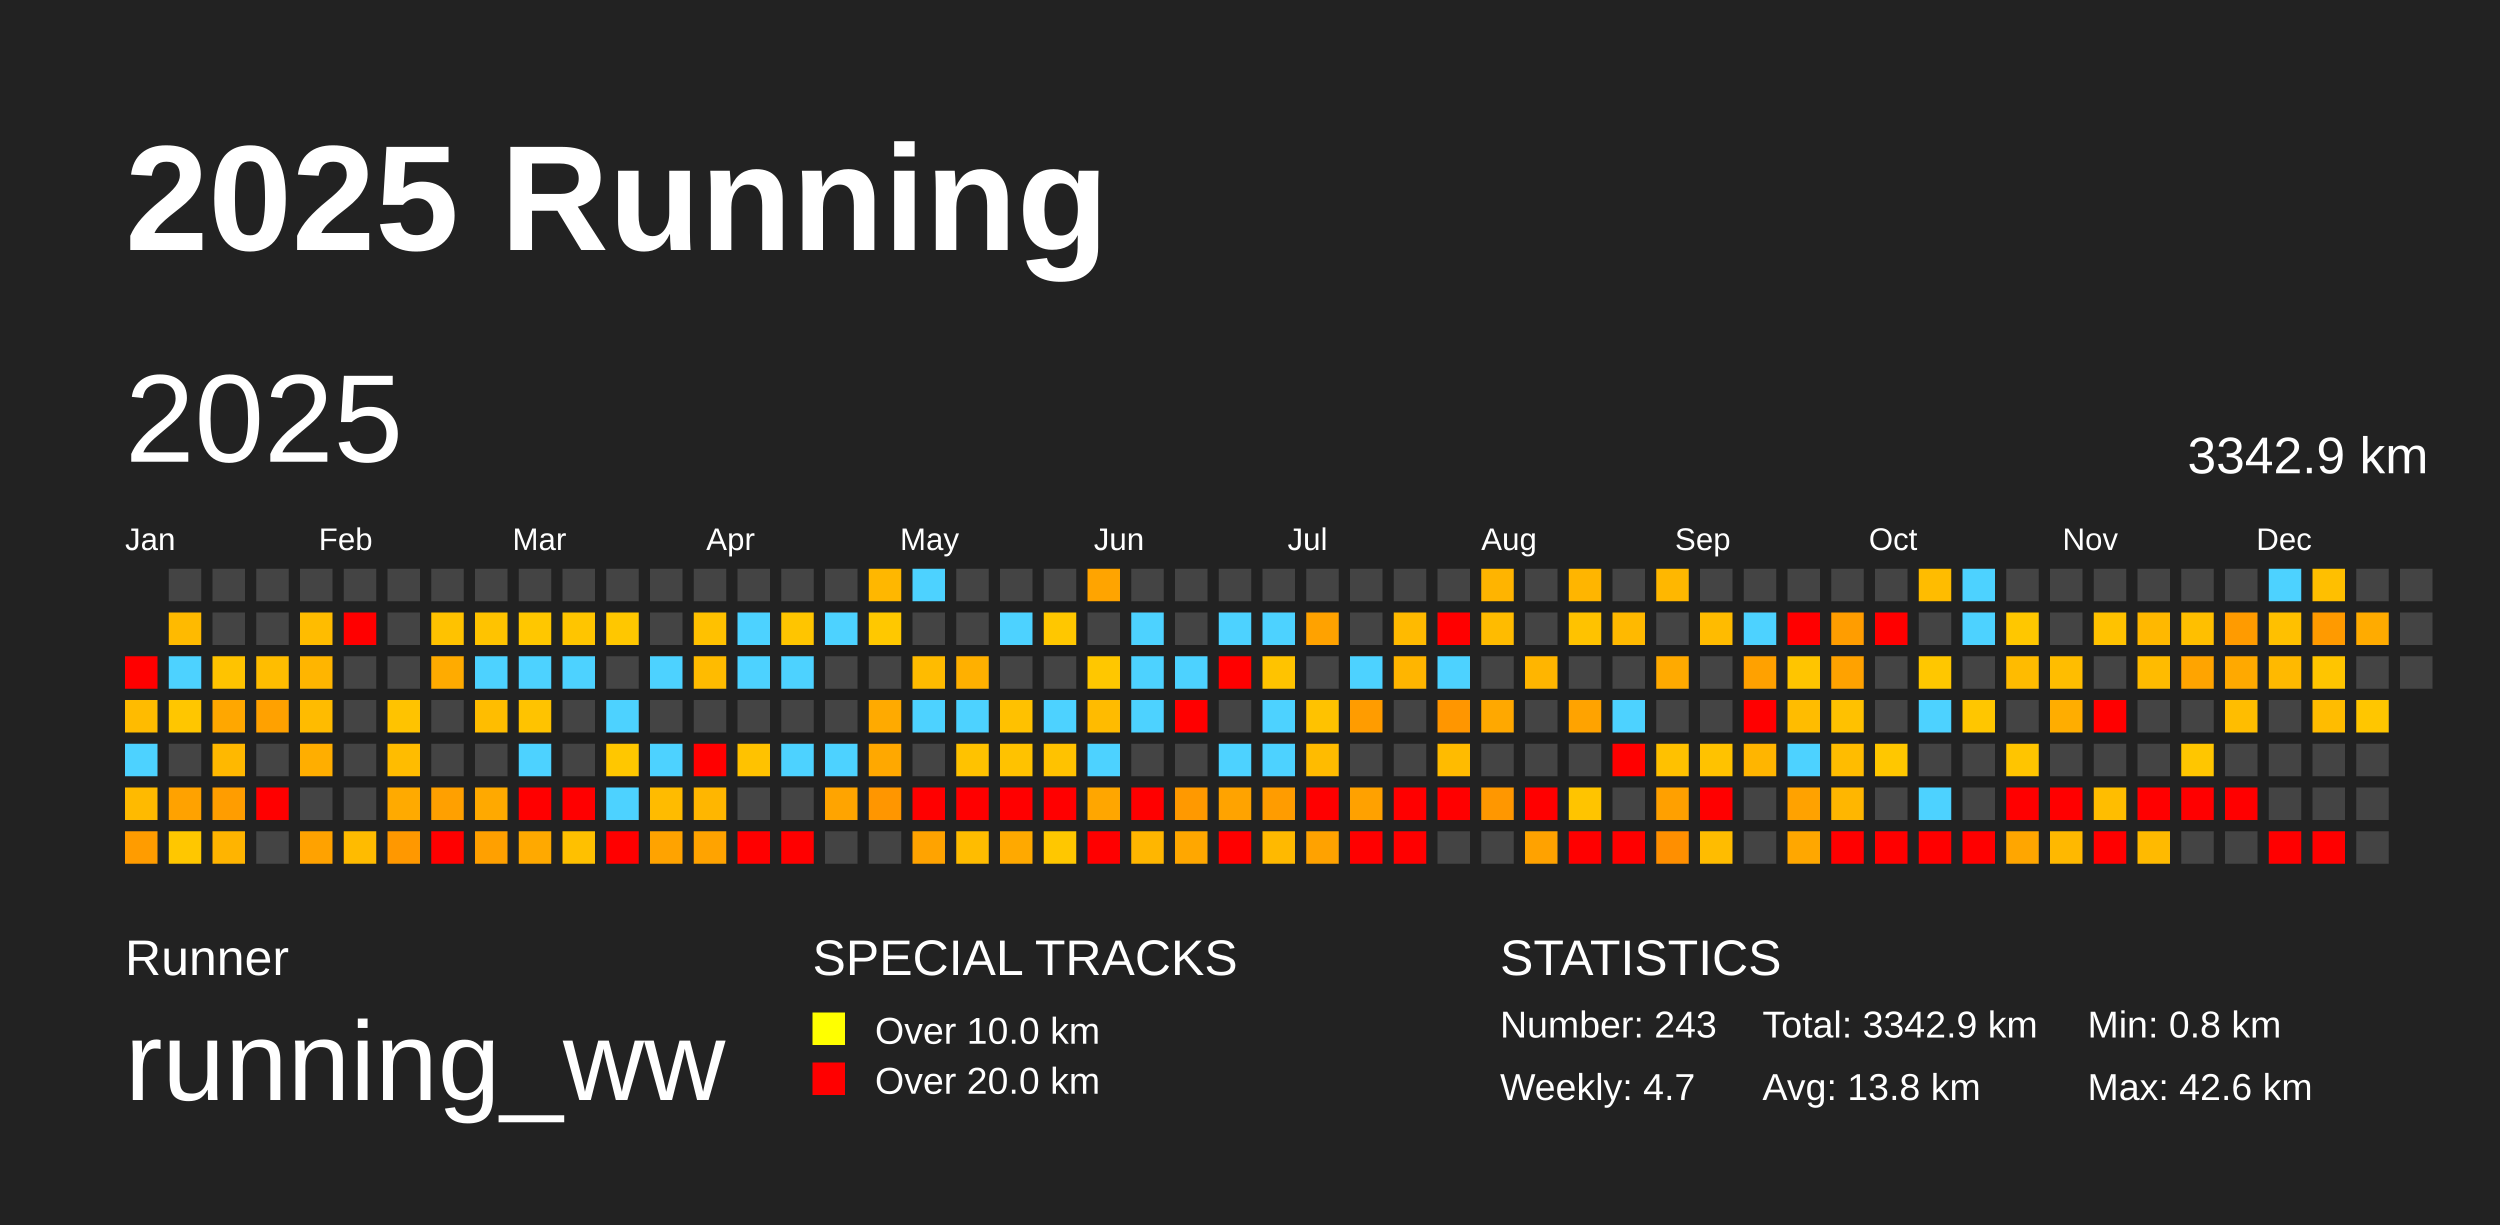
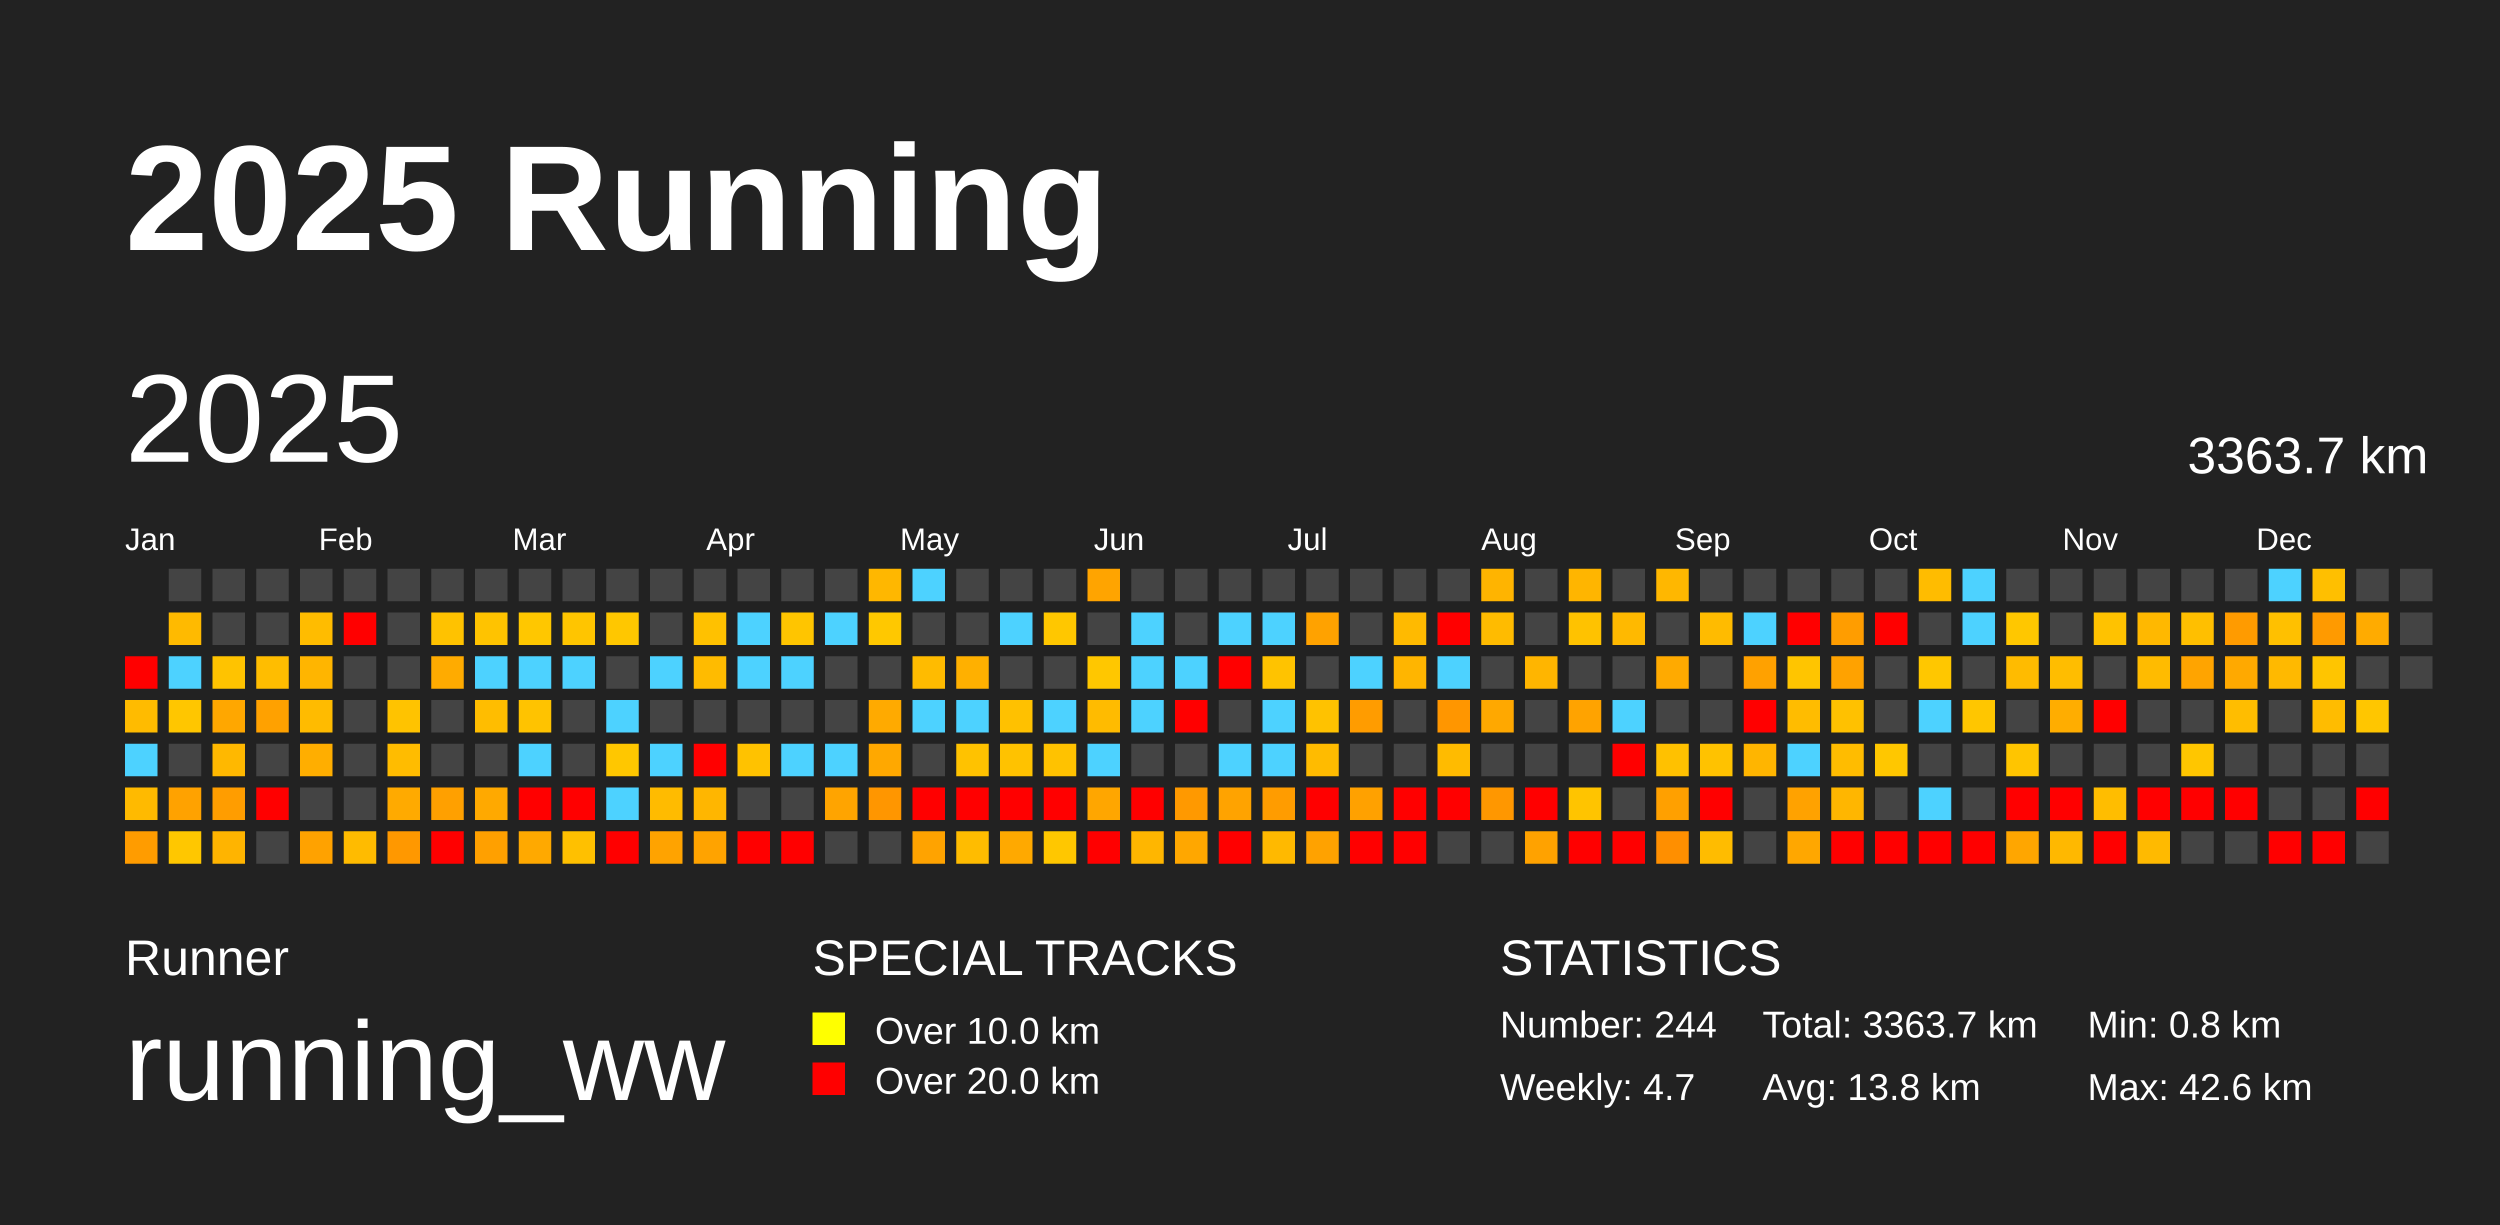
<svg xmlns="http://www.w3.org/2000/svg" baseProfile="full" height="98mm" version="1.1" viewBox="0,0,200,98" width="200mm">
  <defs />
  <rect fill="#222222" height="98" width="200" x="0" y="0" />
  <text fill="#FFFFFF" style="font-size:12px; font-family:Arial; font-weight:bold;" x="10" y="20">2025 Running</text>
  <text fill="#FFFFFF" style="font-size:4px; font-family:Arial" x="10" y="78">Runner</text>
  <text fill="#FFFFFF" style="font-size:9px; font-family:Arial" x="10" y="88">running_ww</text>
  <text fill="#FFFFFF" style="font-size:4px; font-family:Arial" x="65" y="78">SPECIAL TRACKS</text>
  <rect fill="yellow" height="2.6" width="2.6" x="65" y="81" />
  <text fill="#FFFFFF" style="font-size:3px; font-family:Arial" x="70" y="83.5">Over 10.0 km</text>
  <rect fill="red" height="2.6" width="2.6" x="65" y="85" />
  <text fill="#FFFFFF" style="font-size:3px; font-family:Arial" x="70" y="87.5">Over 20.0 km</text>
  <text fill="#FFFFFF" style="font-size:4px; font-family:Arial" x="120" y="78">STATISTICS</text>
-   <text fill="#FFFFFF" style="font-size:3px; font-family:Arial" x="120" y="83">Number: 243</text>
+   <text fill="#FFFFFF" style="font-size:3px; font-family:Arial" x="120" y="83">Number: 244</text>
  <text fill="#FFFFFF" style="font-size:3px; font-family:Arial" x="120" y="88">Weekly: 4.7</text>
-   <text fill="#FFFFFF" style="font-size:3px; font-family:Arial" x="141" y="83">Total: 3342.9 km</text>
+   <text fill="#FFFFFF" style="font-size:3px; font-family:Arial" x="141" y="83">Total: 3363.7 km</text>
  <text fill="#FFFFFF" style="font-size:3px; font-family:Arial" x="141" y="88">Avg: 13.8 km</text>
  <text fill="#FFFFFF" style="font-size:3px; font-family:Arial" x="167" y="83">Min: 0.8 km</text>
  <text fill="#FFFFFF" style="font-size:3px; font-family:Arial" x="167" y="88">Max: 42.6 km</text>
  <text dominant-baseline="hanging" fill="#FFFFFF" style="font-size:10.0px; font-family:Arial;" x="10" y="30">2025</text>
-   <text dominant-baseline="hanging" fill="#FFFFFF" style="font-size:4.125px; font-family:Arial;" x="175" y="35">3342.9 km</text>
+   <text dominant-baseline="hanging" fill="#FFFFFF" style="font-size:4.125px; font-family:Arial;" x="175" y="35">3363.7 km</text>
  <text fill="#FFFFFF" style="font-size:2.5px; font-family:Arial" x="10.0" y="44">Jan</text>
  <text fill="#FFFFFF" style="font-size:2.5px; font-family:Arial" x="25.5" y="44">Feb</text>
  <text fill="#FFFFFF" style="font-size:2.5px; font-family:Arial" x="41.0" y="44">Mar</text>
  <text fill="#FFFFFF" style="font-size:2.5px; font-family:Arial" x="56.5" y="44">Apr</text>
  <text fill="#FFFFFF" style="font-size:2.5px; font-family:Arial" x="72.0" y="44">May</text>
  <text fill="#FFFFFF" style="font-size:2.5px; font-family:Arial" x="87.5" y="44">Jun</text>
  <text fill="#FFFFFF" style="font-size:2.5px; font-family:Arial" x="103.0" y="44">Jul</text>
  <text fill="#FFFFFF" style="font-size:2.5px; font-family:Arial" x="118.5" y="44">Aug</text>
  <text fill="#FFFFFF" style="font-size:2.5px; font-family:Arial" x="134.0" y="44">Sep</text>
  <text fill="#FFFFFF" style="font-size:2.5px; font-family:Arial" x="149.5" y="44">Oct</text>
  <text fill="#FFFFFF" style="font-size:2.5px; font-family:Arial" x="165.0" y="44">Nov</text>
  <text fill="#FFFFFF" style="font-size:2.5px; font-family:Arial" x="180.5" y="44">Dec</text>
  <rect fill="red" height="2.6" width="2.6" x="10.0" y="52.5" />
  <rect fill="#ffbb00" height="2.6" width="2.6" x="10.0" y="56.0" />
  <rect fill="#4dd2ff" height="2.6" width="2.6" x="10.0" y="59.5" />
  <rect fill="#ffba00" height="2.6" width="2.6" x="10.0" y="63.0" />
  <rect fill="#ff9c00" height="2.6" width="2.6" x="10.0" y="66.5" />
  <rect fill="#444444" height="2.6" width="2.6" x="13.5" y="45.5" />
  <rect fill="#ffba00" height="2.6" width="2.6" x="13.5" y="49.0" />
  <rect fill="#4dd2ff" height="2.6" width="2.6" x="13.5" y="52.5" />
  <rect fill="#ffc600" height="2.6" width="2.6" x="13.5" y="56.0" />
  <rect fill="#444444" height="2.6" width="2.6" x="13.5" y="59.5" />
  <rect fill="#ffa200" height="2.6" width="2.6" x="13.5" y="63.0" />
  <rect fill="#ffc700" height="2.6" width="2.6" x="13.5" y="66.5" />
  <rect fill="#444444" height="2.6" width="2.6" x="17.0" y="45.5" />
  <rect fill="#444444" height="2.6" width="2.6" x="17.0" y="49.0" />
  <rect fill="#ffc300" height="2.6" width="2.6" x="17.0" y="52.5" />
  <rect fill="#ffa700" height="2.6" width="2.6" x="17.0" y="56.0" />
  <rect fill="#ffb800" height="2.6" width="2.6" x="17.0" y="59.5" />
  <rect fill="#ff9d00" height="2.6" width="2.6" x="17.0" y="63.0" />
  <rect fill="#ffb400" height="2.6" width="2.6" x="17.0" y="66.5" />
  <rect fill="#444444" height="2.6" width="2.6" x="20.5" y="45.5" />
  <rect fill="#444444" height="2.6" width="2.6" x="20.5" y="49.0" />
  <rect fill="#ffbd00" height="2.6" width="2.6" x="20.5" y="52.5" />
  <rect fill="#ffa100" height="2.6" width="2.6" x="20.5" y="56.0" />
  <rect fill="#444444" height="2.6" width="2.6" x="20.5" y="59.5" />
  <rect fill="red" height="2.6" width="2.6" x="20.5" y="63.0" />
  <rect fill="#444444" height="2.6" width="2.6" x="20.5" y="66.5" />
  <rect fill="#444444" height="2.6" width="2.6" x="24.0" y="45.5" />
  <rect fill="#ffbc00" height="2.6" width="2.6" x="24.0" y="49.0" />
  <rect fill="#ffb500" height="2.6" width="2.6" x="24.0" y="52.5" />
  <rect fill="#ffbb00" height="2.6" width="2.6" x="24.0" y="56.0" />
  <rect fill="#ffae00" height="2.6" width="2.6" x="24.0" y="59.5" />
  <rect fill="#444444" height="2.6" width="2.6" x="24.0" y="63.0" />
  <rect fill="#ffa200" height="2.6" width="2.6" x="24.0" y="66.5" />
  <rect fill="#444444" height="2.6" width="2.6" x="27.5" y="45.5" />
  <rect fill="red" height="2.6" width="2.6" x="27.5" y="49.0" />
  <rect fill="#444444" height="2.6" width="2.6" x="27.5" y="52.5" />
  <rect fill="#444444" height="2.6" width="2.6" x="27.5" y="56.0" />
  <rect fill="#444444" height="2.6" width="2.6" x="27.5" y="59.5" />
  <rect fill="#444444" height="2.6" width="2.6" x="27.5" y="63.0" />
  <rect fill="#ffbb00" height="2.6" width="2.6" x="27.5" y="66.5" />
  <rect fill="#444444" height="2.6" width="2.6" x="31.0" y="45.5" />
  <rect fill="#444444" height="2.6" width="2.6" x="31.0" y="49.0" />
  <rect fill="#444444" height="2.6" width="2.6" x="31.0" y="52.5" />
  <rect fill="#ffc300" height="2.6" width="2.6" x="31.0" y="56.0" />
  <rect fill="#ffbc00" height="2.6" width="2.6" x="31.0" y="59.5" />
  <rect fill="#ffaa00" height="2.6" width="2.6" x="31.0" y="63.0" />
  <rect fill="#ff9800" height="2.6" width="2.6" x="31.0" y="66.5" />
  <rect fill="#444444" height="2.6" width="2.6" x="34.5" y="45.5" />
  <rect fill="#ffc200" height="2.6" width="2.6" x="34.5" y="49.0" />
  <rect fill="#ffab00" height="2.6" width="2.6" x="34.5" y="52.5" />
  <rect fill="#444444" height="2.6" width="2.6" x="34.5" y="56.0" />
  <rect fill="#444444" height="2.6" width="2.6" x="34.5" y="59.5" />
  <rect fill="#ffa000" height="2.6" width="2.6" x="34.5" y="63.0" />
  <rect fill="red" height="2.6" width="2.6" x="34.5" y="66.5" />
  <rect fill="#444444" height="2.6" width="2.6" x="38.0" y="45.5" />
  <rect fill="#ffc300" height="2.6" width="2.6" x="38.0" y="49.0" />
  <rect fill="#4dd2ff" height="2.6" width="2.6" x="38.0" y="52.5" />
  <rect fill="#ffbd00" height="2.6" width="2.6" x="38.0" y="56.0" />
  <rect fill="#444444" height="2.6" width="2.6" x="38.0" y="59.5" />
  <rect fill="#ffa900" height="2.6" width="2.6" x="38.0" y="63.0" />
  <rect fill="#ffa000" height="2.6" width="2.6" x="38.0" y="66.5" />
  <rect fill="#444444" height="2.6" width="2.6" x="41.5" y="45.5" />
  <rect fill="#ffc700" height="2.6" width="2.6" x="41.5" y="49.0" />
  <rect fill="#4dd2ff" height="2.6" width="2.6" x="41.5" y="52.5" />
  <rect fill="#ffc300" height="2.6" width="2.6" x="41.5" y="56.0" />
  <rect fill="#4dd2ff" height="2.6" width="2.6" x="41.5" y="59.5" />
  <rect fill="red" height="2.6" width="2.6" x="41.5" y="63.0" />
  <rect fill="#ffa900" height="2.6" width="2.6" x="41.5" y="66.5" />
  <rect fill="#444444" height="2.6" width="2.6" x="45.0" y="45.5" />
  <rect fill="#ffc500" height="2.6" width="2.6" x="45.0" y="49.0" />
  <rect fill="#4dd2ff" height="2.6" width="2.6" x="45.0" y="52.5" />
  <rect fill="#444444" height="2.6" width="2.6" x="45.0" y="56.0" />
  <rect fill="#444444" height="2.6" width="2.6" x="45.0" y="59.5" />
  <rect fill="red" height="2.6" width="2.6" x="45.0" y="63.0" />
  <rect fill="#ffc000" height="2.6" width="2.6" x="45.0" y="66.5" />
  <rect fill="#444444" height="2.6" width="2.6" x="48.5" y="45.5" />
  <rect fill="#ffc700" height="2.6" width="2.6" x="48.5" y="49.0" />
  <rect fill="#444444" height="2.6" width="2.6" x="48.5" y="52.5" />
  <rect fill="#4dd2ff" height="2.6" width="2.6" x="48.5" y="56.0" />
  <rect fill="#ffc700" height="2.6" width="2.6" x="48.5" y="59.5" />
  <rect fill="#4dd2ff" height="2.6" width="2.6" x="48.5" y="63.0" />
  <rect fill="red" height="2.6" width="2.6" x="48.5" y="66.5" />
  <rect fill="#444444" height="2.6" width="2.6" x="52.0" y="45.5" />
  <rect fill="#444444" height="2.6" width="2.6" x="52.0" y="49.0" />
  <rect fill="#4dd2ff" height="2.6" width="2.6" x="52.0" y="52.5" />
  <rect fill="#444444" height="2.6" width="2.6" x="52.0" y="56.0" />
  <rect fill="#4dd2ff" height="2.6" width="2.6" x="52.0" y="59.5" />
  <rect fill="#ffbb00" height="2.6" width="2.6" x="52.0" y="63.0" />
  <rect fill="#ffa300" height="2.6" width="2.6" x="52.0" y="66.5" />
  <rect fill="#444444" height="2.6" width="2.6" x="55.5" y="45.5" />
  <rect fill="#ffc100" height="2.6" width="2.6" x="55.5" y="49.0" />
  <rect fill="#ffbb00" height="2.6" width="2.6" x="55.5" y="52.5" />
  <rect fill="#444444" height="2.6" width="2.6" x="55.5" y="56.0" />
  <rect fill="red" height="2.6" width="2.6" x="55.5" y="59.5" />
  <rect fill="#ffb600" height="2.6" width="2.6" x="55.5" y="63.0" />
  <rect fill="#ffa300" height="2.6" width="2.6" x="55.5" y="66.5" />
  <rect fill="#444444" height="2.6" width="2.6" x="59.0" y="45.5" />
  <rect fill="#4dd2ff" height="2.6" width="2.6" x="59.0" y="49.0" />
  <rect fill="#4dd2ff" height="2.6" width="2.6" x="59.0" y="52.5" />
  <rect fill="#444444" height="2.6" width="2.6" x="59.0" y="56.0" />
  <rect fill="#ffc200" height="2.6" width="2.6" x="59.0" y="59.5" />
  <rect fill="#444444" height="2.6" width="2.6" x="59.0" y="63.0" />
  <rect fill="red" height="2.6" width="2.6" x="59.0" y="66.5" />
  <rect fill="#444444" height="2.6" width="2.6" x="62.5" y="45.5" />
  <rect fill="#ffc500" height="2.6" width="2.6" x="62.5" y="49.0" />
  <rect fill="#4dd2ff" height="2.6" width="2.6" x="62.5" y="52.5" />
  <rect fill="#444444" height="2.6" width="2.6" x="62.5" y="56.0" />
  <rect fill="#4dd2ff" height="2.6" width="2.6" x="62.5" y="59.5" />
  <rect fill="#444444" height="2.6" width="2.6" x="62.5" y="63.0" />
  <rect fill="red" height="2.6" width="2.6" x="62.5" y="66.5" />
  <rect fill="#444444" height="2.6" width="2.6" x="66.0" y="45.5" />
  <rect fill="#4dd2ff" height="2.6" width="2.6" x="66.0" y="49.0" />
  <rect fill="#444444" height="2.6" width="2.6" x="66.0" y="52.5" />
  <rect fill="#444444" height="2.6" width="2.6" x="66.0" y="56.0" />
  <rect fill="#4dd2ff" height="2.6" width="2.6" x="66.0" y="59.5" />
  <rect fill="#ffa400" height="2.6" width="2.6" x="66.0" y="63.0" />
  <rect fill="#444444" height="2.6" width="2.6" x="66.0" y="66.5" />
  <rect fill="#ffb700" height="2.6" width="2.6" x="69.5" y="45.5" />
  <rect fill="#ffc800" height="2.6" width="2.6" x="69.5" y="49.0" />
  <rect fill="#444444" height="2.6" width="2.6" x="69.5" y="52.5" />
  <rect fill="#ffaa00" height="2.6" width="2.6" x="69.5" y="56.0" />
  <rect fill="#ffa800" height="2.6" width="2.6" x="69.5" y="59.5" />
  <rect fill="#ff9600" height="2.6" width="2.6" x="69.5" y="63.0" />
  <rect fill="#444444" height="2.6" width="2.6" x="69.5" y="66.5" />
  <rect fill="#4dd2ff" height="2.6" width="2.6" x="73.0" y="45.5" />
  <rect fill="#444444" height="2.6" width="2.6" x="73.0" y="49.0" />
  <rect fill="#ffbb00" height="2.6" width="2.6" x="73.0" y="52.5" />
  <rect fill="#4dd2ff" height="2.6" width="2.6" x="73.0" y="56.0" />
  <rect fill="#444444" height="2.6" width="2.6" x="73.0" y="59.5" />
  <rect fill="red" height="2.6" width="2.6" x="73.0" y="63.0" />
  <rect fill="#ffa300" height="2.6" width="2.6" x="73.0" y="66.5" />
  <rect fill="#444444" height="2.6" width="2.6" x="76.5" y="45.5" />
  <rect fill="#444444" height="2.6" width="2.6" x="76.5" y="49.0" />
  <rect fill="#ffb000" height="2.6" width="2.6" x="76.5" y="52.5" />
  <rect fill="#4dd2ff" height="2.6" width="2.6" x="76.5" y="56.0" />
  <rect fill="#ffc200" height="2.6" width="2.6" x="76.5" y="59.5" />
  <rect fill="red" height="2.6" width="2.6" x="76.5" y="63.0" />
  <rect fill="#ffbc00" height="2.6" width="2.6" x="76.5" y="66.5" />
  <rect fill="#444444" height="2.6" width="2.6" x="80.0" y="45.5" />
  <rect fill="#4dd2ff" height="2.6" width="2.6" x="80.0" y="49.0" />
  <rect fill="#444444" height="2.6" width="2.6" x="80.0" y="52.5" />
  <rect fill="#ffc100" height="2.6" width="2.6" x="80.0" y="56.0" />
  <rect fill="#ffc200" height="2.6" width="2.6" x="80.0" y="59.5" />
  <rect fill="red" height="2.6" width="2.6" x="80.0" y="63.0" />
  <rect fill="#ffa900" height="2.6" width="2.6" x="80.0" y="66.5" />
  <rect fill="#444444" height="2.6" width="2.6" x="83.5" y="45.5" />
  <rect fill="#ffc700" height="2.6" width="2.6" x="83.5" y="49.0" />
  <rect fill="#444444" height="2.6" width="2.6" x="83.5" y="52.5" />
  <rect fill="#4dd2ff" height="2.6" width="2.6" x="83.5" y="56.0" />
  <rect fill="#ffc200" height="2.6" width="2.6" x="83.5" y="59.5" />
  <rect fill="red" height="2.6" width="2.6" x="83.5" y="63.0" />
  <rect fill="#ffc700" height="2.6" width="2.6" x="83.5" y="66.5" />
  <rect fill="#ffa400" height="2.6" width="2.6" x="87.0" y="45.5" />
  <rect fill="#444444" height="2.6" width="2.6" x="87.0" y="49.0" />
  <rect fill="#ffc700" height="2.6" width="2.6" x="87.0" y="52.5" />
  <rect fill="#ffbb00" height="2.6" width="2.6" x="87.0" y="56.0" />
  <rect fill="#4dd2ff" height="2.6" width="2.6" x="87.0" y="59.5" />
  <rect fill="#ffa600" height="2.6" width="2.6" x="87.0" y="63.0" />
  <rect fill="red" height="2.6" width="2.6" x="87.0" y="66.5" />
  <rect fill="#444444" height="2.6" width="2.6" x="90.5" y="45.5" />
  <rect fill="#4dd2ff" height="2.6" width="2.6" x="90.5" y="49.0" />
  <rect fill="#4dd2ff" height="2.6" width="2.6" x="90.5" y="52.5" />
  <rect fill="#4dd2ff" height="2.6" width="2.6" x="90.5" y="56.0" />
  <rect fill="#444444" height="2.6" width="2.6" x="90.5" y="59.5" />
  <rect fill="red" height="2.6" width="2.6" x="90.5" y="63.0" />
  <rect fill="#ffb600" height="2.6" width="2.6" x="90.5" y="66.5" />
  <rect fill="#444444" height="2.6" width="2.6" x="94.0" y="45.5" />
  <rect fill="#444444" height="2.6" width="2.6" x="94.0" y="49.0" />
  <rect fill="#4dd2ff" height="2.6" width="2.6" x="94.0" y="52.5" />
  <rect fill="red" height="2.6" width="2.6" x="94.0" y="56.0" />
  <rect fill="#444444" height="2.6" width="2.6" x="94.0" y="59.5" />
  <rect fill="#ff9900" height="2.6" width="2.6" x="94.0" y="63.0" />
  <rect fill="#ffa700" height="2.6" width="2.6" x="94.0" y="66.5" />
  <rect fill="#444444" height="2.6" width="2.6" x="97.5" y="45.5" />
  <rect fill="#4dd2ff" height="2.6" width="2.6" x="97.5" y="49.0" />
  <rect fill="red" height="2.6" width="2.6" x="97.5" y="52.5" />
  <rect fill="#444444" height="2.6" width="2.6" x="97.5" y="56.0" />
  <rect fill="#4dd2ff" height="2.6" width="2.6" x="97.5" y="59.5" />
  <rect fill="#ffa300" height="2.6" width="2.6" x="97.5" y="63.0" />
  <rect fill="red" height="2.6" width="2.6" x="97.5" y="66.5" />
  <rect fill="#444444" height="2.6" width="2.6" x="101.0" y="45.5" />
  <rect fill="#4dd2ff" height="2.6" width="2.6" x="101.0" y="49.0" />
  <rect fill="#ffc300" height="2.6" width="2.6" x="101.0" y="52.5" />
  <rect fill="#4dd2ff" height="2.6" width="2.6" x="101.0" y="56.0" />
  <rect fill="#4dd2ff" height="2.6" width="2.6" x="101.0" y="59.5" />
  <rect fill="#ff9c00" height="2.6" width="2.6" x="101.0" y="63.0" />
  <rect fill="#ffb900" height="2.6" width="2.6" x="101.0" y="66.5" />
  <rect fill="#444444" height="2.6" width="2.6" x="104.5" y="45.5" />
  <rect fill="#ffa200" height="2.6" width="2.6" x="104.5" y="49.0" />
  <rect fill="#444444" height="2.6" width="2.6" x="104.5" y="52.5" />
  <rect fill="#ffc200" height="2.6" width="2.6" x="104.5" y="56.0" />
  <rect fill="#ffbb00" height="2.6" width="2.6" x="104.5" y="59.5" />
  <rect fill="red" height="2.6" width="2.6" x="104.5" y="63.0" />
  <rect fill="#ffa200" height="2.6" width="2.6" x="104.5" y="66.5" />
  <rect fill="#444444" height="2.6" width="2.6" x="108.0" y="45.5" />
  <rect fill="#444444" height="2.6" width="2.6" x="108.0" y="49.0" />
  <rect fill="#4dd2ff" height="2.6" width="2.6" x="108.0" y="52.5" />
  <rect fill="#ff9c00" height="2.6" width="2.6" x="108.0" y="56.0" />
  <rect fill="#444444" height="2.6" width="2.6" x="108.0" y="59.5" />
  <rect fill="#ffa100" height="2.6" width="2.6" x="108.0" y="63.0" />
  <rect fill="red" height="2.6" width="2.6" x="108.0" y="66.5" />
  <rect fill="#444444" height="2.6" width="2.6" x="111.5" y="45.5" />
  <rect fill="#ffba00" height="2.6" width="2.6" x="111.5" y="49.0" />
  <rect fill="#ffb500" height="2.6" width="2.6" x="111.5" y="52.5" />
  <rect fill="#444444" height="2.6" width="2.6" x="111.5" y="56.0" />
  <rect fill="#444444" height="2.6" width="2.6" x="111.5" y="59.5" />
  <rect fill="red" height="2.6" width="2.6" x="111.5" y="63.0" />
  <rect fill="red" height="2.6" width="2.6" x="111.5" y="66.5" />
  <rect fill="#444444" height="2.6" width="2.6" x="115.0" y="45.5" />
  <rect fill="red" height="2.6" width="2.6" x="115.0" y="49.0" />
  <rect fill="#4dd2ff" height="2.6" width="2.6" x="115.0" y="52.5" />
  <rect fill="#ff9600" height="2.6" width="2.6" x="115.0" y="56.0" />
  <rect fill="#ffbb00" height="2.6" width="2.6" x="115.0" y="59.5" />
  <rect fill="red" height="2.6" width="2.6" x="115.0" y="63.0" />
  <rect fill="#444444" height="2.6" width="2.6" x="115.0" y="66.5" />
  <rect fill="#ffb400" height="2.6" width="2.6" x="118.5" y="45.5" />
  <rect fill="#ffbb00" height="2.6" width="2.6" x="118.5" y="49.0" />
  <rect fill="#444444" height="2.6" width="2.6" x="118.5" y="52.5" />
  <rect fill="#ffa800" height="2.6" width="2.6" x="118.5" y="56.0" />
  <rect fill="#444444" height="2.6" width="2.6" x="118.5" y="59.5" />
  <rect fill="#ff9700" height="2.6" width="2.6" x="118.5" y="63.0" />
  <rect fill="#444444" height="2.6" width="2.6" x="118.5" y="66.5" />
  <rect fill="#444444" height="2.6" width="2.6" x="122.0" y="45.5" />
  <rect fill="#444444" height="2.6" width="2.6" x="122.0" y="49.0" />
  <rect fill="#ffb500" height="2.6" width="2.6" x="122.0" y="52.5" />
  <rect fill="#444444" height="2.6" width="2.6" x="122.0" y="56.0" />
  <rect fill="#444444" height="2.6" width="2.6" x="122.0" y="59.5" />
  <rect fill="red" height="2.6" width="2.6" x="122.0" y="63.0" />
  <rect fill="#ffa200" height="2.6" width="2.6" x="122.0" y="66.5" />
  <rect fill="#ffb500" height="2.6" width="2.6" x="125.5" y="45.5" />
  <rect fill="#ffc200" height="2.6" width="2.6" x="125.5" y="49.0" />
  <rect fill="#444444" height="2.6" width="2.6" x="125.5" y="52.5" />
  <rect fill="#ffa300" height="2.6" width="2.6" x="125.5" y="56.0" />
  <rect fill="#444444" height="2.6" width="2.6" x="125.5" y="59.5" />
  <rect fill="#ffc400" height="2.6" width="2.6" x="125.5" y="63.0" />
  <rect fill="red" height="2.6" width="2.6" x="125.5" y="66.5" />
  <rect fill="#444444" height="2.6" width="2.6" x="129.0" y="45.5" />
  <rect fill="#ffb900" height="2.6" width="2.6" x="129.0" y="49.0" />
  <rect fill="#444444" height="2.6" width="2.6" x="129.0" y="52.5" />
  <rect fill="#4dd2ff" height="2.6" width="2.6" x="129.0" y="56.0" />
  <rect fill="red" height="2.6" width="2.6" x="129.0" y="59.5" />
  <rect fill="#444444" height="2.6" width="2.6" x="129.0" y="63.0" />
  <rect fill="red" height="2.6" width="2.6" x="129.0" y="66.5" />
  <rect fill="#ffb700" height="2.6" width="2.6" x="132.5" y="45.5" />
  <rect fill="#444444" height="2.6" width="2.6" x="132.5" y="49.0" />
  <rect fill="#ffaa00" height="2.6" width="2.6" x="132.5" y="52.5" />
  <rect fill="#444444" height="2.6" width="2.6" x="132.5" y="56.0" />
  <rect fill="#ffc100" height="2.6" width="2.6" x="132.5" y="59.5" />
  <rect fill="#ffa000" height="2.6" width="2.6" x="132.5" y="63.0" />
  <rect fill="#ff8f00" height="2.6" width="2.6" x="132.5" y="66.5" />
  <rect fill="#444444" height="2.6" width="2.6" x="136.0" y="45.5" />
  <rect fill="#ffbb00" height="2.6" width="2.6" x="136.0" y="49.0" />
  <rect fill="#444444" height="2.6" width="2.6" x="136.0" y="52.5" />
  <rect fill="#444444" height="2.6" width="2.6" x="136.0" y="56.0" />
  <rect fill="#ffc200" height="2.6" width="2.6" x="136.0" y="59.5" />
  <rect fill="red" height="2.6" width="2.6" x="136.0" y="63.0" />
  <rect fill="#ffbc00" height="2.6" width="2.6" x="136.0" y="66.5" />
  <rect fill="#444444" height="2.6" width="2.6" x="139.5" y="45.5" />
  <rect fill="#4dd2ff" height="2.6" width="2.6" x="139.5" y="49.0" />
  <rect fill="#ffa100" height="2.6" width="2.6" x="139.5" y="52.5" />
  <rect fill="red" height="2.6" width="2.6" x="139.5" y="56.0" />
  <rect fill="#ffb500" height="2.6" width="2.6" x="139.5" y="59.5" />
  <rect fill="#444444" height="2.6" width="2.6" x="139.5" y="63.0" />
  <rect fill="#444444" height="2.6" width="2.6" x="139.5" y="66.5" />
  <rect fill="#444444" height="2.6" width="2.6" x="143.0" y="45.5" />
  <rect fill="red" height="2.6" width="2.6" x="143.0" y="49.0" />
  <rect fill="#ffc500" height="2.6" width="2.6" x="143.0" y="52.5" />
  <rect fill="#ffbc00" height="2.6" width="2.6" x="143.0" y="56.0" />
  <rect fill="#4dd2ff" height="2.6" width="2.6" x="143.0" y="59.5" />
  <rect fill="#ffa200" height="2.6" width="2.6" x="143.0" y="63.0" />
  <rect fill="#ffa700" height="2.6" width="2.6" x="143.0" y="66.5" />
  <rect fill="#444444" height="2.6" width="2.6" x="146.5" y="45.5" />
  <rect fill="#ff9d00" height="2.6" width="2.6" x="146.5" y="49.0" />
  <rect fill="#ffa200" height="2.6" width="2.6" x="146.5" y="52.5" />
  <rect fill="#ffc100" height="2.6" width="2.6" x="146.5" y="56.0" />
  <rect fill="#ffbc00" height="2.6" width="2.6" x="146.5" y="59.5" />
  <rect fill="#ffb600" height="2.6" width="2.6" x="146.5" y="63.0" />
  <rect fill="red" height="2.6" width="2.6" x="146.5" y="66.5" />
  <rect fill="#444444" height="2.6" width="2.6" x="150.0" y="45.5" />
  <rect fill="red" height="2.6" width="2.6" x="150.0" y="49.0" />
  <rect fill="#444444" height="2.6" width="2.6" x="150.0" y="52.5" />
  <rect fill="#444444" height="2.6" width="2.6" x="150.0" y="56.0" />
  <rect fill="#ffc700" height="2.6" width="2.6" x="150.0" y="59.5" />
  <rect fill="#444444" height="2.6" width="2.6" x="150.0" y="63.0" />
  <rect fill="red" height="2.6" width="2.6" x="150.0" y="66.5" />
  <rect fill="#ffbc00" height="2.6" width="2.6" x="153.5" y="45.5" />
  <rect fill="#444444" height="2.6" width="2.6" x="153.5" y="49.0" />
  <rect fill="#ffc700" height="2.6" width="2.6" x="153.5" y="52.5" />
  <rect fill="#4dd2ff" height="2.6" width="2.6" x="153.5" y="56.0" />
  <rect fill="#444444" height="2.6" width="2.6" x="153.5" y="59.5" />
  <rect fill="#4dd2ff" height="2.6" width="2.6" x="153.5" y="63.0" />
  <rect fill="red" height="2.6" width="2.6" x="153.5" y="66.5" />
  <rect fill="#4dd2ff" height="2.6" width="2.6" x="157.0" y="45.5" />
  <rect fill="#4dd2ff" height="2.6" width="2.6" x="157.0" y="49.0" />
  <rect fill="#444444" height="2.6" width="2.6" x="157.0" y="52.5" />
  <rect fill="#ffc600" height="2.6" width="2.6" x="157.0" y="56.0" />
  <rect fill="#444444" height="2.6" width="2.6" x="157.0" y="59.5" />
  <rect fill="#444444" height="2.6" width="2.6" x="157.0" y="63.0" />
  <rect fill="red" height="2.6" width="2.6" x="157.0" y="66.5" />
  <rect fill="#444444" height="2.6" width="2.6" x="160.5" y="45.5" />
  <rect fill="#ffc700" height="2.6" width="2.6" x="160.5" y="49.0" />
  <rect fill="#ffbb00" height="2.6" width="2.6" x="160.5" y="52.5" />
  <rect fill="#444444" height="2.6" width="2.6" x="160.5" y="56.0" />
  <rect fill="#ffc500" height="2.6" width="2.6" x="160.5" y="59.5" />
  <rect fill="red" height="2.6" width="2.6" x="160.5" y="63.0" />
  <rect fill="#ffa600" height="2.6" width="2.6" x="160.5" y="66.5" />
  <rect fill="#444444" height="2.6" width="2.6" x="164.0" y="45.5" />
  <rect fill="#444444" height="2.6" width="2.6" x="164.0" y="49.0" />
  <rect fill="#ffbd00" height="2.6" width="2.6" x="164.0" y="52.5" />
  <rect fill="#ffad00" height="2.6" width="2.6" x="164.0" y="56.0" />
  <rect fill="#444444" height="2.6" width="2.6" x="164.0" y="59.5" />
  <rect fill="red" height="2.6" width="2.6" x="164.0" y="63.0" />
  <rect fill="#ffb800" height="2.6" width="2.6" x="164.0" y="66.5" />
  <rect fill="#444444" height="2.6" width="2.6" x="167.5" y="45.5" />
  <rect fill="#ffc200" height="2.6" width="2.6" x="167.5" y="49.0" />
  <rect fill="#444444" height="2.6" width="2.6" x="167.5" y="52.5" />
  <rect fill="red" height="2.6" width="2.6" x="167.5" y="56.0" />
  <rect fill="#444444" height="2.6" width="2.6" x="167.5" y="59.5" />
  <rect fill="#ffbd00" height="2.6" width="2.6" x="167.5" y="63.0" />
  <rect fill="red" height="2.6" width="2.6" x="167.5" y="66.5" />
  <rect fill="#444444" height="2.6" width="2.6" x="171.0" y="45.5" />
  <rect fill="#ffb800" height="2.6" width="2.6" x="171.0" y="49.0" />
  <rect fill="#ffbb00" height="2.6" width="2.6" x="171.0" y="52.5" />
  <rect fill="#444444" height="2.6" width="2.6" x="171.0" y="56.0" />
  <rect fill="#444444" height="2.6" width="2.6" x="171.0" y="59.5" />
  <rect fill="red" height="2.6" width="2.6" x="171.0" y="63.0" />
  <rect fill="#ffba00" height="2.6" width="2.6" x="171.0" y="66.5" />
  <rect fill="#444444" height="2.6" width="2.6" x="174.5" y="45.5" />
  <rect fill="#ffbf00" height="2.6" width="2.6" x="174.5" y="49.0" />
  <rect fill="#ffa400" height="2.6" width="2.6" x="174.5" y="52.5" />
  <rect fill="#444444" height="2.6" width="2.6" x="174.5" y="56.0" />
  <rect fill="#ffc600" height="2.6" width="2.6" x="174.5" y="59.5" />
  <rect fill="red" height="2.6" width="2.6" x="174.5" y="63.0" />
  <rect fill="#444444" height="2.6" width="2.6" x="174.5" y="66.5" />
  <rect fill="#444444" height="2.6" width="2.6" x="178.0" y="45.5" />
  <rect fill="#ff9b00" height="2.6" width="2.6" x="178.0" y="49.0" />
  <rect fill="#ffa900" height="2.6" width="2.6" x="178.0" y="52.5" />
  <rect fill="#ffbd00" height="2.6" width="2.6" x="178.0" y="56.0" />
  <rect fill="#444444" height="2.6" width="2.6" x="178.0" y="59.5" />
  <rect fill="red" height="2.6" width="2.6" x="178.0" y="63.0" />
  <rect fill="#444444" height="2.6" width="2.6" x="178.0" y="66.5" />
  <rect fill="#4dd2ff" height="2.6" width="2.6" x="181.5" y="45.5" />
  <rect fill="#ffc000" height="2.6" width="2.6" x="181.5" y="49.0" />
  <rect fill="#ffb900" height="2.6" width="2.6" x="181.5" y="52.5" />
  <rect fill="#444444" height="2.6" width="2.6" x="181.5" y="56.0" />
  <rect fill="#444444" height="2.6" width="2.6" x="181.5" y="59.5" />
  <rect fill="#444444" height="2.6" width="2.6" x="181.5" y="63.0" />
  <rect fill="red" height="2.6" width="2.6" x="181.5" y="66.5" />
  <rect fill="#ffbf00" height="2.6" width="2.6" x="185.0" y="45.5" />
  <rect fill="#ff9a00" height="2.6" width="2.6" x="185.0" y="49.0" />
  <rect fill="#ffc500" height="2.6" width="2.6" x="185.0" y="52.5" />
  <rect fill="#ffbc00" height="2.6" width="2.6" x="185.0" y="56.0" />
  <rect fill="#444444" height="2.6" width="2.6" x="185.0" y="59.5" />
  <rect fill="#444444" height="2.6" width="2.6" x="185.0" y="63.0" />
  <rect fill="red" height="2.6" width="2.6" x="185.0" y="66.5" />
  <rect fill="#444444" height="2.6" width="2.6" x="188.5" y="45.5" />
  <rect fill="#ffab00" height="2.6" width="2.6" x="188.5" y="49.0" />
  <rect fill="#444444" height="2.6" width="2.6" x="188.5" y="52.5" />
  <rect fill="#ffc600" height="2.6" width="2.6" x="188.5" y="56.0" />
  <rect fill="#444444" height="2.6" width="2.6" x="188.5" y="59.5" />
-   <rect fill="#444444" height="2.6" width="2.6" x="188.5" y="63.0" />
+   <rect fill="red" height="2.6" width="2.6" x="188.5" y="63.0" />
  <rect fill="#444444" height="2.6" width="2.6" x="188.5" y="66.5" />
  <rect fill="#444444" height="2.6" width="2.6" x="192.0" y="45.5" />
  <rect fill="#444444" height="2.6" width="2.6" x="192.0" y="49.0" />
  <rect fill="#444444" height="2.6" width="2.6" x="192.0" y="52.5" />
</svg>
